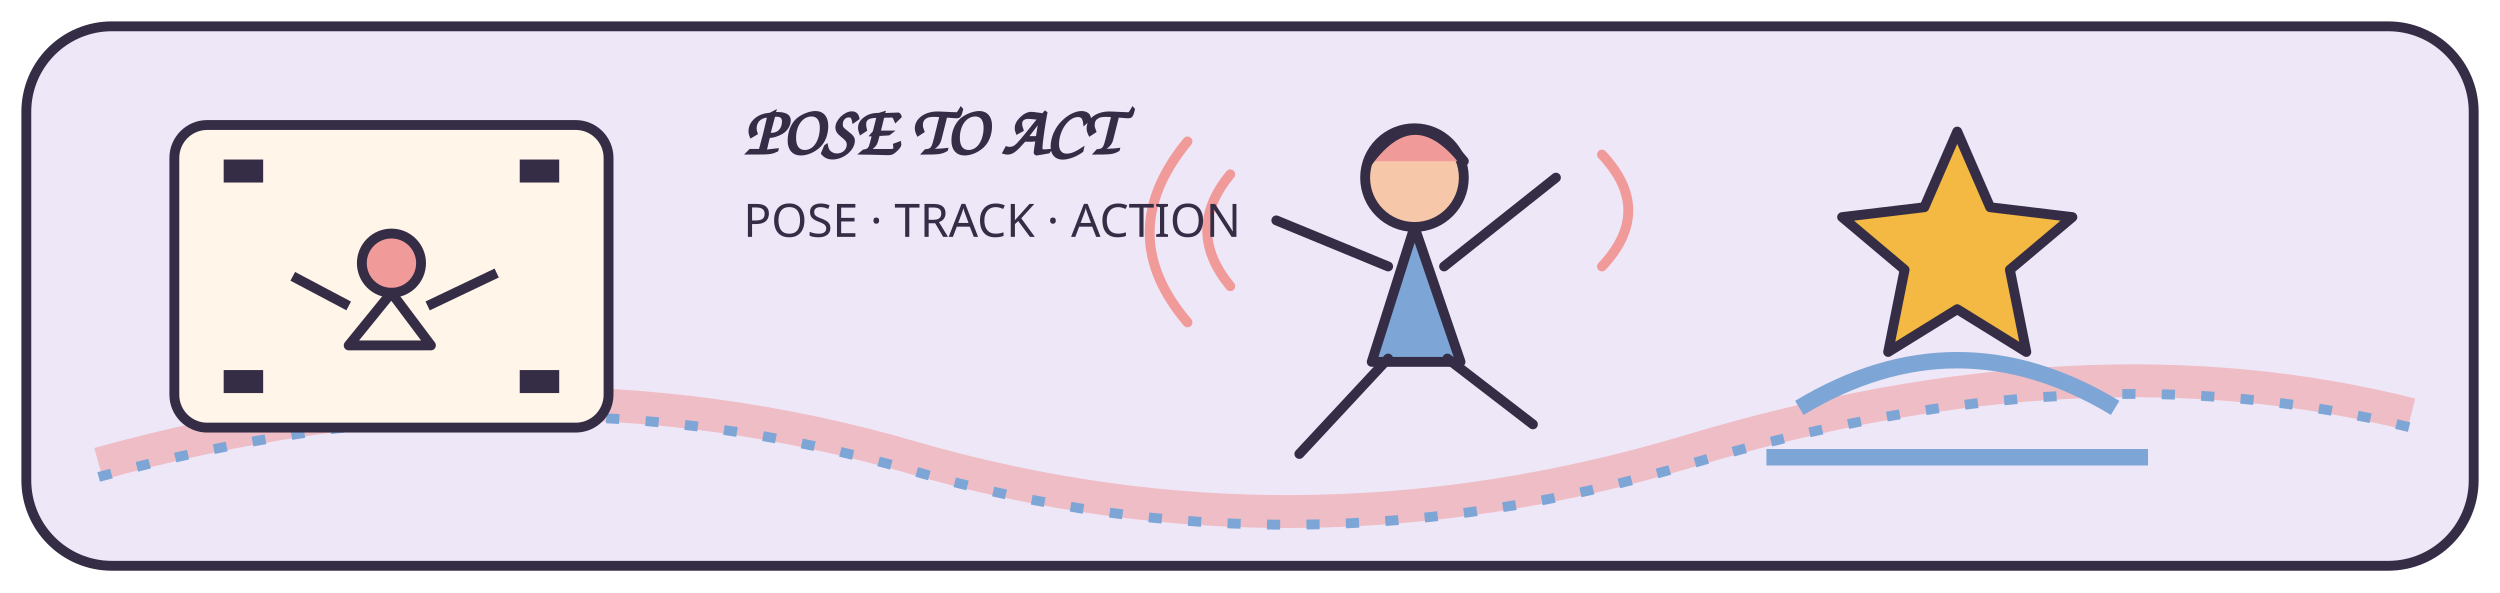
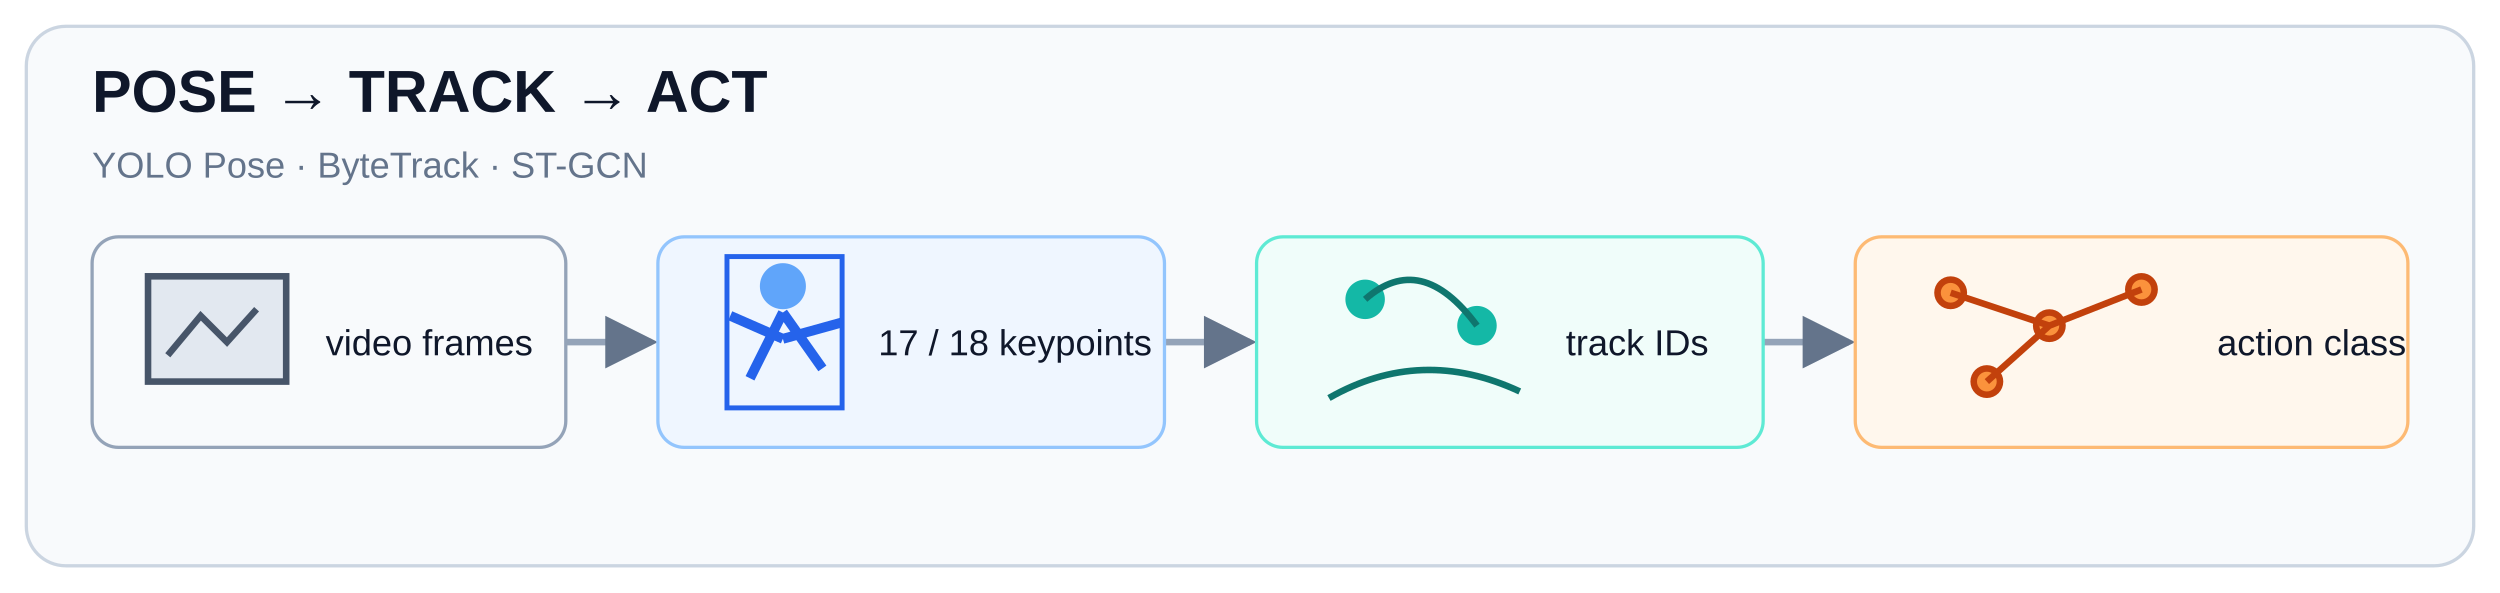
- <svg xmlns="http://www.w3.org/2000/svg" width="760" height="180" viewBox="0 0 760 180" role="img" aria-labelledby="title desc">
-   <rect x="8" y="8" width="744" height="164" rx="26" fill="#EEE7F8" stroke="#352D46" stroke-width="3" />
-   <path d="M30 141 Q160 105 277 139 T514 137 T733 126" fill="none" stroke="#F19A9A" stroke-width="10" opacity=".55" />
-   <path d="M30 145 Q160 109 277 143 T514 141 T733 130" fill="none" stroke="#7DA6D6" stroke-width="3" stroke-dasharray="4 8" />
-   <g transform="translate(53 38)" stroke="#352D46" stroke-width="3" stroke-linejoin="round">
-     <rect x="0" y="0" width="132" height="92" rx="10" fill="#FFF5E8" />
-     <path d="M15 14 H27 M15 78 H27 M105 14 H117 M105 78 H117" stroke-width="7" />
-     <circle cx="66" cy="42" r="9" fill="#F19A9A" />
-     <path d="M66 51 L53 67 L78 67z M53 55 L36 46 M77 55 L98 45" fill="none" />
+ <svg xmlns="http://www.w3.org/2000/svg" width="760" height="180" viewBox="0 0 760 180" role="img" aria-labelledby="pose-title pose-desc">
+   <defs>
+     <marker id="pose-arrow" markerWidth="8" markerHeight="8" refX="7" refY="4" orient="auto">
+       <path d="M0 0 L8 4 L0 8z" fill="#64748B" />
+     </marker>
+   </defs>
+   <rect x="8" y="8" width="744" height="164" rx="12" fill="#F8FAFC" stroke="#CBD5E1" />
+   <g stroke="#94A3B8" stroke-width="2" marker-end="url(#pose-arrow)">
+     <path d="M172 104H198" />
+     <path d="M354 104H380" />
+     <path d="M536 104H562" />
  </g>
-   <g transform="translate(430 32)" stroke="#352D46" stroke-width="3" stroke-linecap="round" stroke-linejoin="round">
-     <circle cx="0" cy="22" r="15" fill="#F6C7A8" />
-     <path d="M-14 17 Q0 -2 15 17" fill="#F19A9A" />
-     <path d="M0 37 L-13 78 L14 78z" fill="#7DA6D6" />
-     <path d="M-8 49 L-42 35 M9 49 L43 22 M-8 77 L-35 106 M10 77 L36 97" fill="none" />
-     <path d="M-56 21 q-14 17 0 34 M-69 11 q-23 28 0 55 M57 15 q16 17 0 34" fill="none" stroke="#F19A9A" />
+   <text x="28" y="34" fill="#0F172A" font-family="Arial,sans-serif" font-size="18" font-weight="700">POSE → TRACK → ACT</text>
+   <text x="28" y="54" fill="#64748B" font-family="Arial,sans-serif" font-size="11">YOLO Pose · ByteTrack · ST-GCN</text>
+   <g font-family="Arial,sans-serif" font-size="11" fill="#0F172A">
+     <rect x="28" y="72" width="144" height="64" rx="8" fill="#F8FAFC" stroke="#94A3B8" />
+     <rect x="45" y="84" width="42" height="32" fill="#E2E8F0" stroke="#475569" stroke-width="2" />
+     <path d="M51 108 l10-12 8 8 9-10" fill="none" stroke="#475569" stroke-width="2" />
+     <text x="99" y="108">video frames</text>
+     <rect x="200" y="72" width="154" height="64" rx="8" fill="#EFF6FF" stroke="#93C5FD" />
+     <circle cx="238" cy="87" r="7" fill="#60A5FA" />
+     <path d="M238 95l-10 20m10-20 12 17m-12-9-16-7m16 7 18-5" fill="none" stroke="#2563EB" stroke-width="3" />
+     <rect x="221" y="78" width="35" height="46" fill="none" stroke="#2563EB" stroke-width="1.5" />
+     <text x="267" y="108">17 / 18 keypoints</text>
+     <rect x="382" y="72" width="154" height="64" rx="8" fill="#F0FDFA" stroke="#5EEAD4" />
+     <circle cx="415" cy="91" r="6" fill="#14B8A6" />
+     <circle cx="449" cy="99" r="6" fill="#14B8A6" />
+     <path d="M415 91 Q432 76 449 99" fill="none" stroke="#0F766E" stroke-width="2" />
+     <path d="M404 121 Q432 105 462 119" fill="none" stroke="#0F766E" stroke-width="2" />
+     <text x="476" y="108">track IDs</text>
+     <rect x="564" y="72" width="168" height="64" rx="8" fill="#FFF7ED" stroke="#FDBA74" />
+     <g stroke="#C2410C" stroke-width="2">
+       <circle cx="593" cy="89" r="4" fill="#FB923C" />
+       <circle cx="623" cy="99" r="4" fill="#FB923C" />
+       <circle cx="651" cy="88" r="4" fill="#FB923C" />
+       <circle cx="604" cy="116" r="4" fill="#FB923C" />
+       <path d="M593 89L623 99 651 88M623 99L604 116" fill="none" />
+     </g>
+     <text x="674" y="108">action class</text>
  </g>
-   <g transform="translate(595 38)" stroke="#352D46" stroke-width="3" stroke-linejoin="round">
-     <path d="M0 2 L10 25 L35 28 L16 44 L21 69 L0 56 L-21 69 L-16 44 L-35 28 L-10 25z" fill="#F4B942" />
-     <path d="M-48 86 Q0 57 48 86 M-58 101 H58" fill="none" stroke="#7DA6D6" stroke-width="5" />
-   </g>
-   <text x="226" y="47" fill="#352D46" font-size="21" font-family="cursive" font-weight="700">POSE TO ACT</text>
-   <text x="226" y="72" fill="#352D46" font-size="14" font-family="sans-serif">POSE · TRACK · ACTION</text>
</svg>
